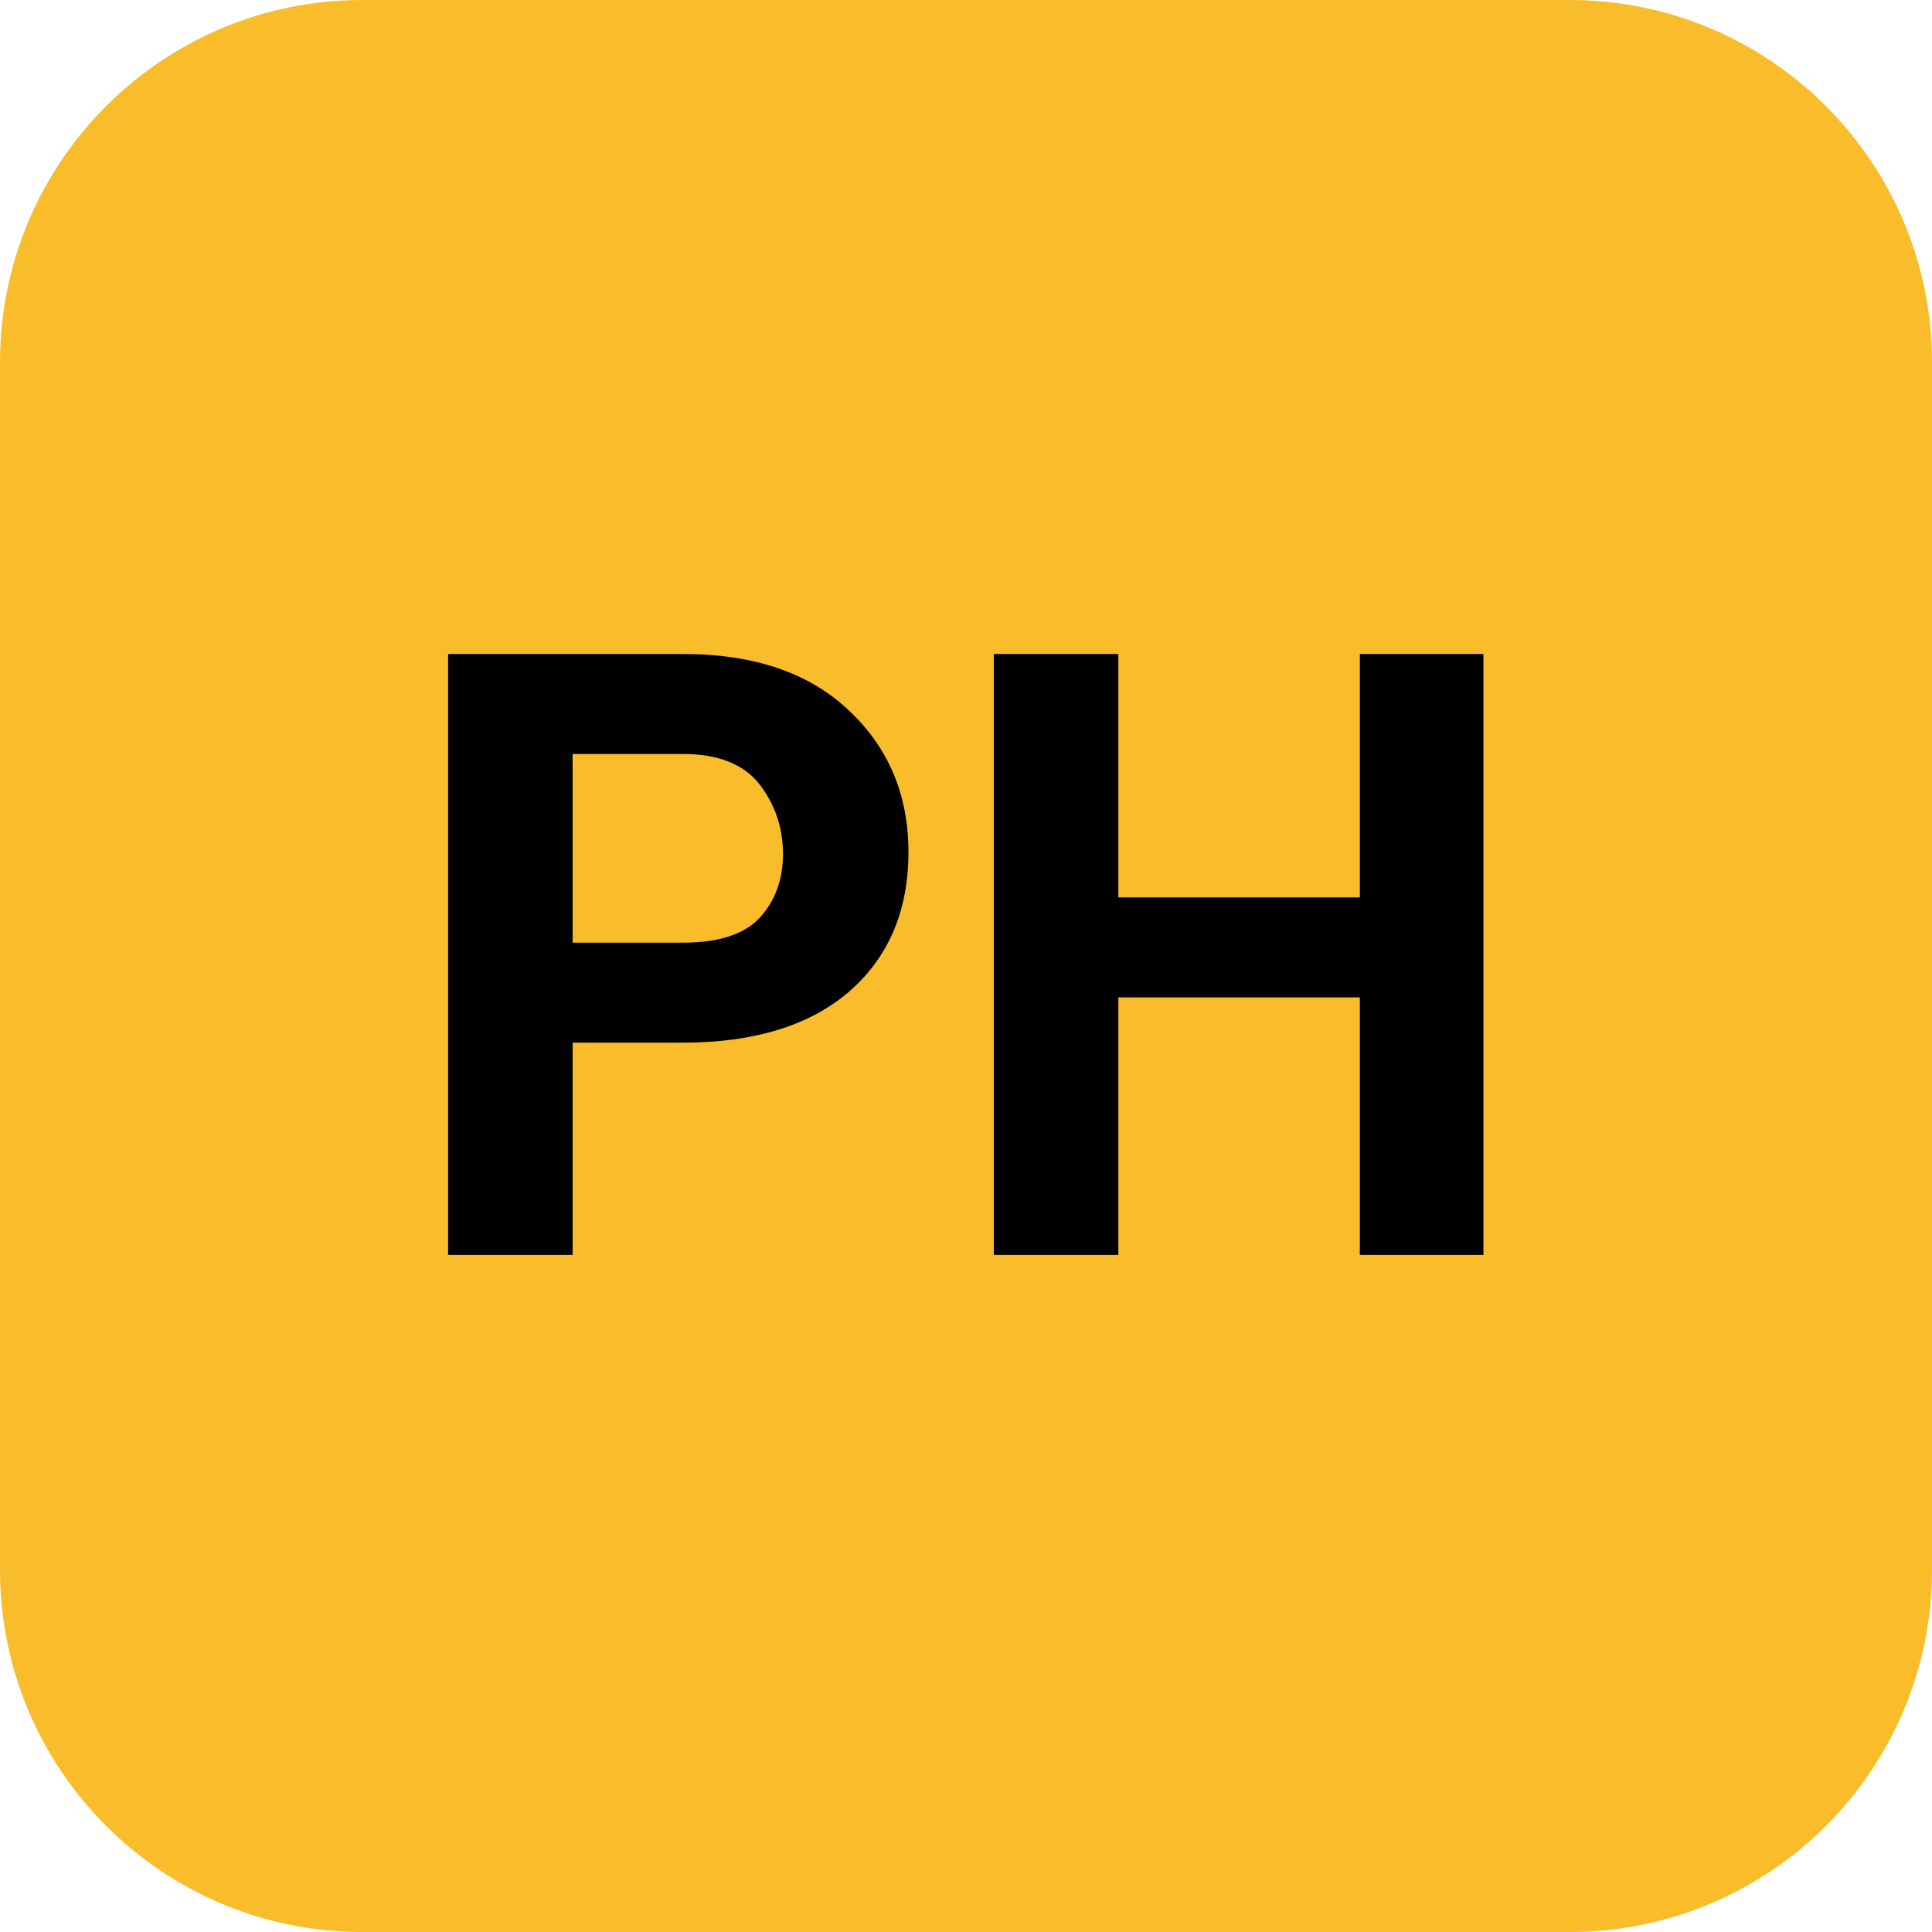
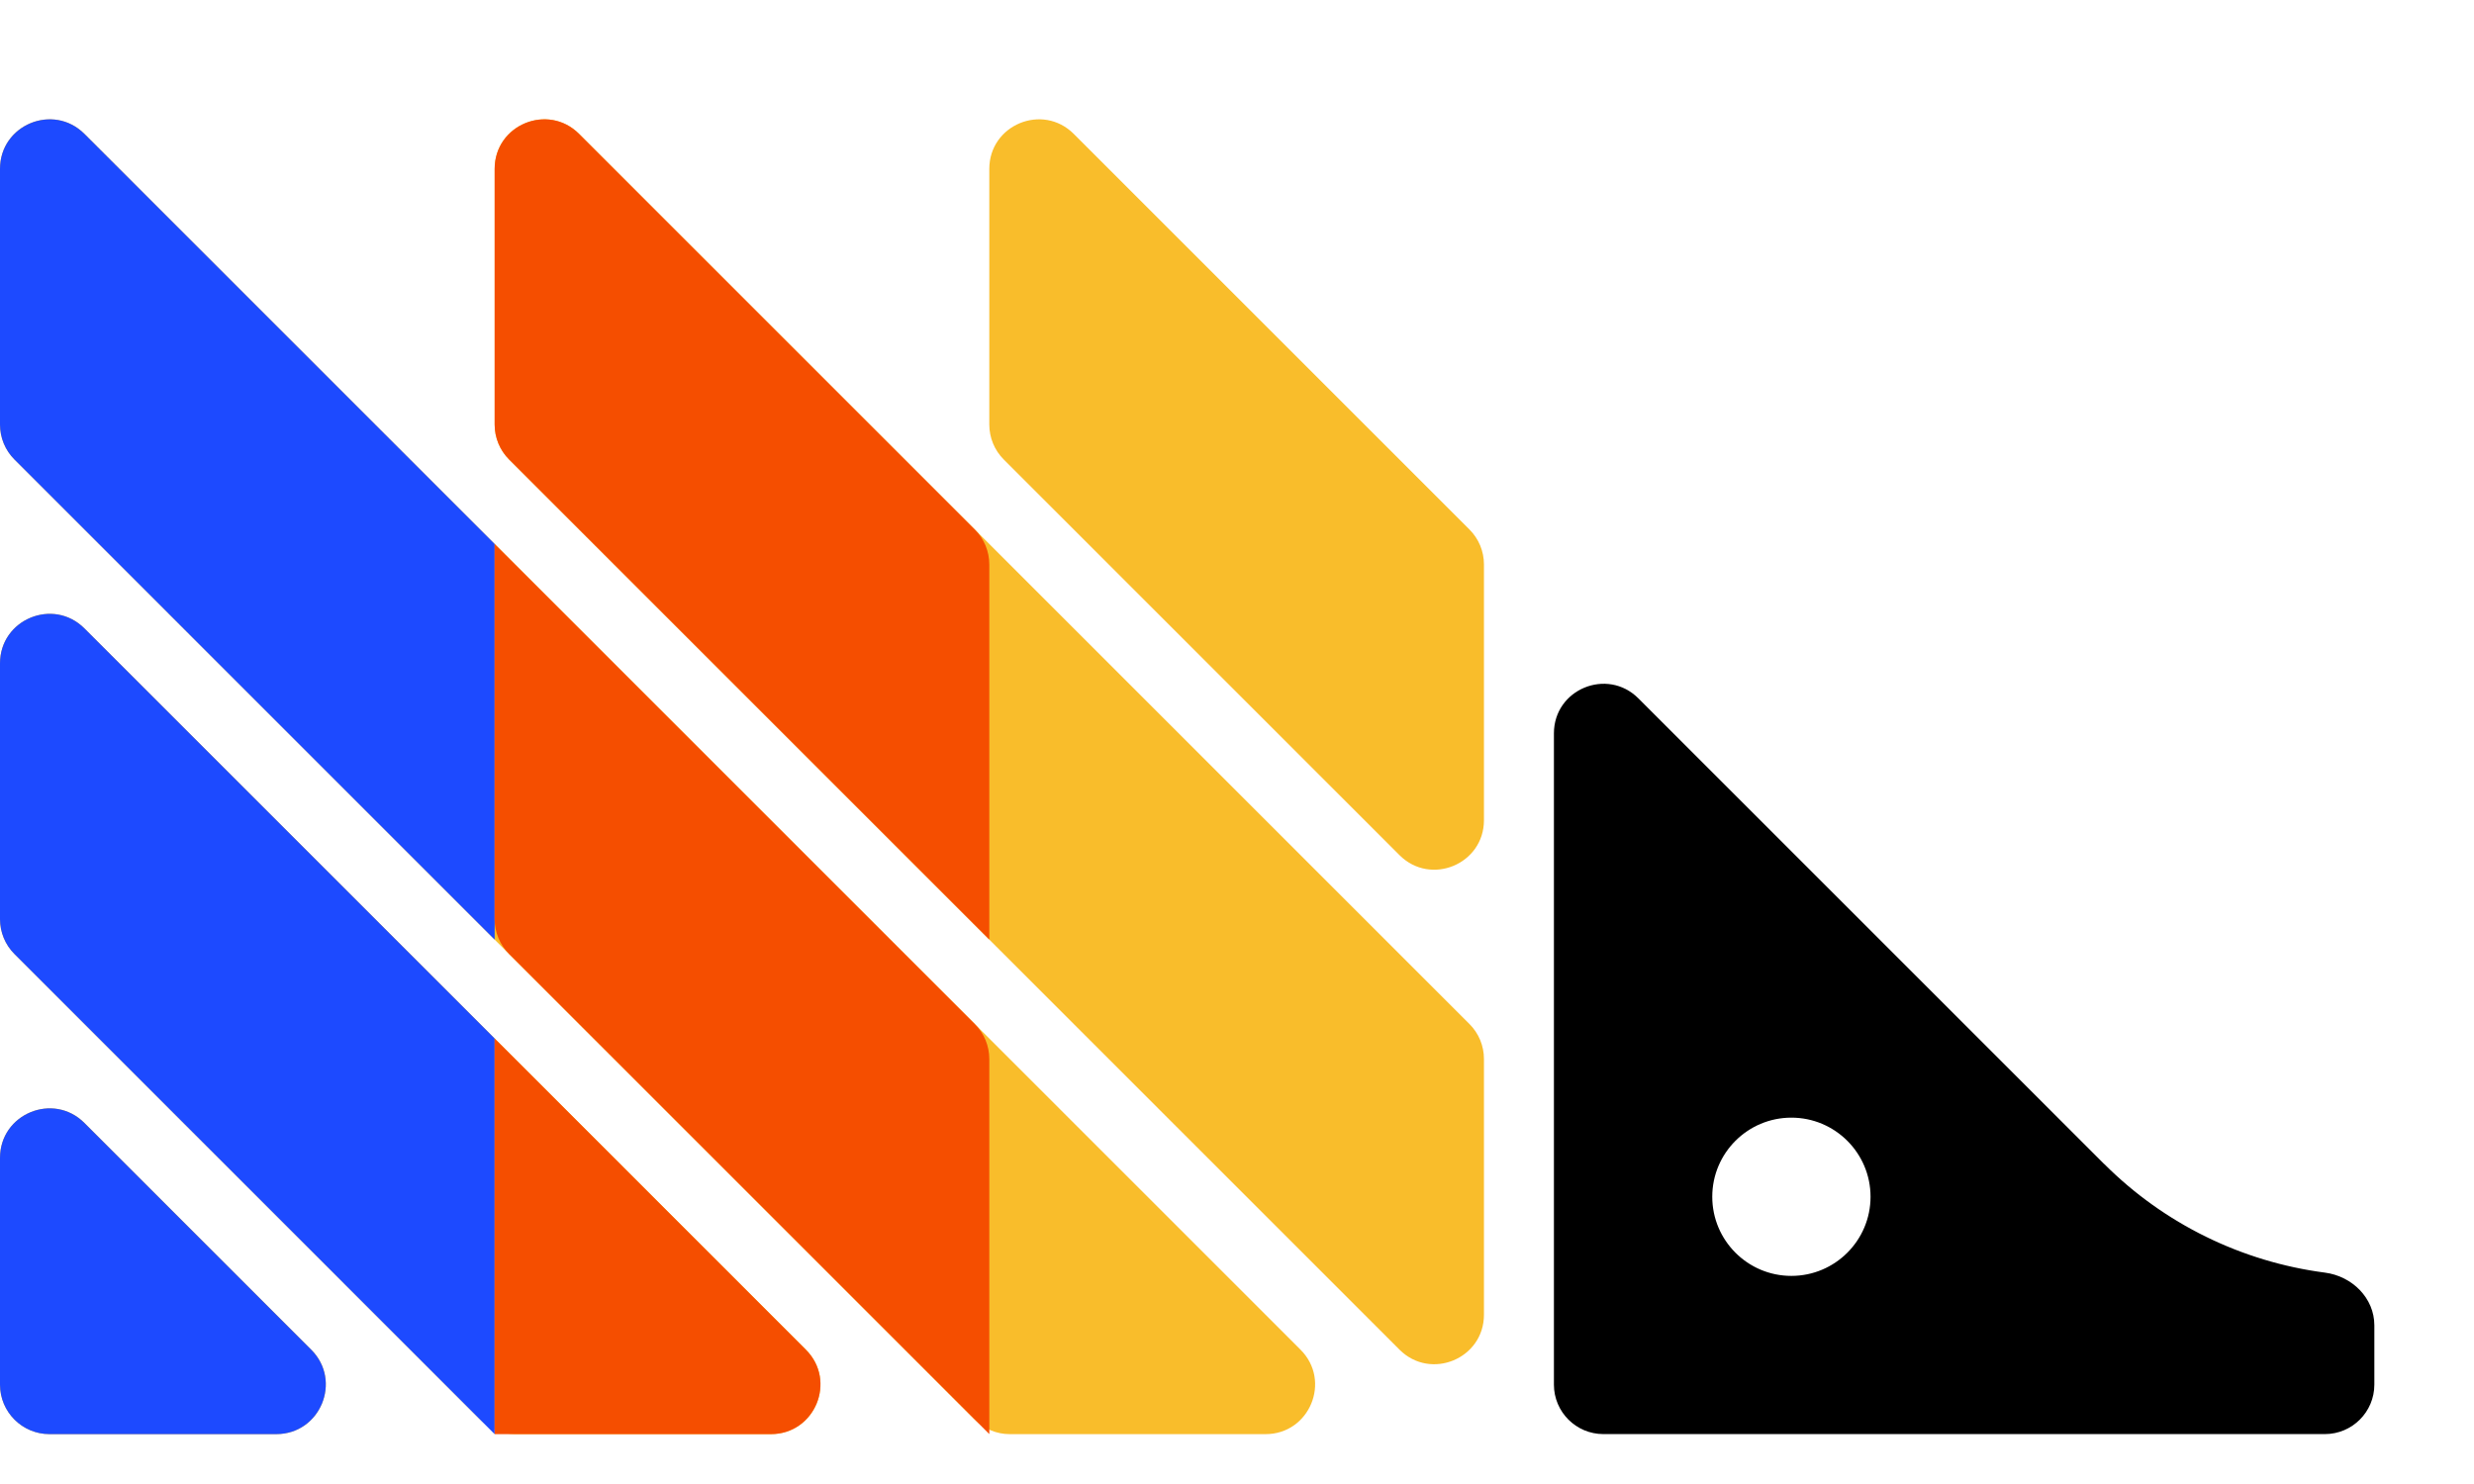
- <svg xmlns="http://www.w3.org/2000/svg" width="32" height="32" viewBox="0 0 32 32">
-   <rect width="32" height="32" rx="6" fill="#F9BD2B" />
-   <text x="16" y="16" dominant-baseline="central" text-anchor="middle" font-family="-apple-system,BlinkMacSystemFont,'Segoe UI',Roboto,sans-serif" font-size="14" font-weight="600" fill="#000">PH</text>
+ <svg xmlns="http://www.w3.org/2000/svg" width="50" height="30" viewBox="0 0 50 30" fill="none">
+   <path d="M10.891 17.206c-.368.737-1.42.737-1.789 0L8.221 15.443c-.141-.281-.141-.613 0-.894l.881-1.763c.369-.737 1.42-.737 1.789 0l.881 1.763c.141.281.141.613 0 .894l-.881 1.763zM10.891 27.203c-.368.737-1.42.737-1.789 0L8.221 25.44c-.141-.281-.141-.613 0-.894l.881-1.763c.369-.737 1.42-.737 1.789 0l.881 1.763c.141.281.141.613 0 .894l-.881 1.763z" fill="#1D4AFF" />
+   <path d="M0 23.408c0-.891 1.077-1.337 1.707-.707l4.583 4.583c.63.63.184 1.707-.707 1.707H1c-.552 0-1-.448-1-1v-4.583zm0-4.828c0 .265.105.52.293.707l9.411 9.411c.188.188.442.293.707.293h5.169c.891 0 1.337-1.077.707-1.707L1.707 12.704C1.077 12.074 0 12.52 0 13.411v5.169zm0-9.997c0 .265.105.52.293.707L19.701 28.699c.188.188.442.293.707.293h5.169c.891 0 1.337-1.077.707-1.707L1.707 2.707C1.077 2.077 0 2.523 0 3.414v5.169zm9.997 0c0 .265.105.52.293.707l17.994 17.994c.63.63 1.707.184 1.707-.707v-5.169c0-.265-.105-.52-.293-.707l-17.994-17.994c-.63-.63-1.707-.184-1.707.707v5.169zm11.704-5.876c-.63-.63-1.707-.184-1.707.707v5.169c0 .265.105.52.293.707l7.997 7.997c.63.63 1.707.184 1.707-.707v-5.169c0-.265-.105-.52-.293-.707l-7.997-7.997z" fill="#F9BD2B" />
+   <path d="M42.525 23.531l-9.413-9.413c-.63-.63-1.707-.184-1.707.707v13.166c0 .552.448 1 1 1h14.581c.552 0 1-.448 1-1v-1.199c0-.552-.45-.993-.997-1.065-1.681-.219-3.253-.986-4.463-2.197zm-6.321 2.262c-.883 0-1.599-.717-1.599-1.6 0-.883.717-1.599 1.599-1.599.883 0 1.6.717 1.6 1.599 0 .883-.717 1.6-1.6 1.6z" fill="#000" />
+   <path d="M0 27.992c0 .552.448 1 1 1h4.583c.891 0 1.337-1.077.707-1.707l-4.583-4.583C1.077 22.071 0 22.517 0 23.408v4.583zM9.997 10.997L1.707 2.707C1.077 2.077 0 2.523 0 3.414v5.169c0 .265.105.52.293.707L9.997 18.995V10.997zM1.707 12.704C1.077 12.074 0 12.52 0 13.411v5.169c0 .265.105.52.293.707L9.997 28.992V20.994l-8.29-8.29z" fill="#1D4AFF" />
+   <path d="M19.994 11.411c0-.265-.105-.52-.293-.707l-7.997-7.997c-.63-.63-1.707-.184-1.707.707v5.169c0 .265.105.52.293.707l9.704 9.704v-7.583zM9.997 28.992h5.583c.891 0 1.337-1.077.707-1.707L9.997 20.994v7.998zM9.997 10.997v7.583c0 .265.105.52.293.707l9.704 9.704v-7.583c0-.265-.105-.52-.293-.707L9.997 10.997z" fill="#F54E00" />
</svg>
